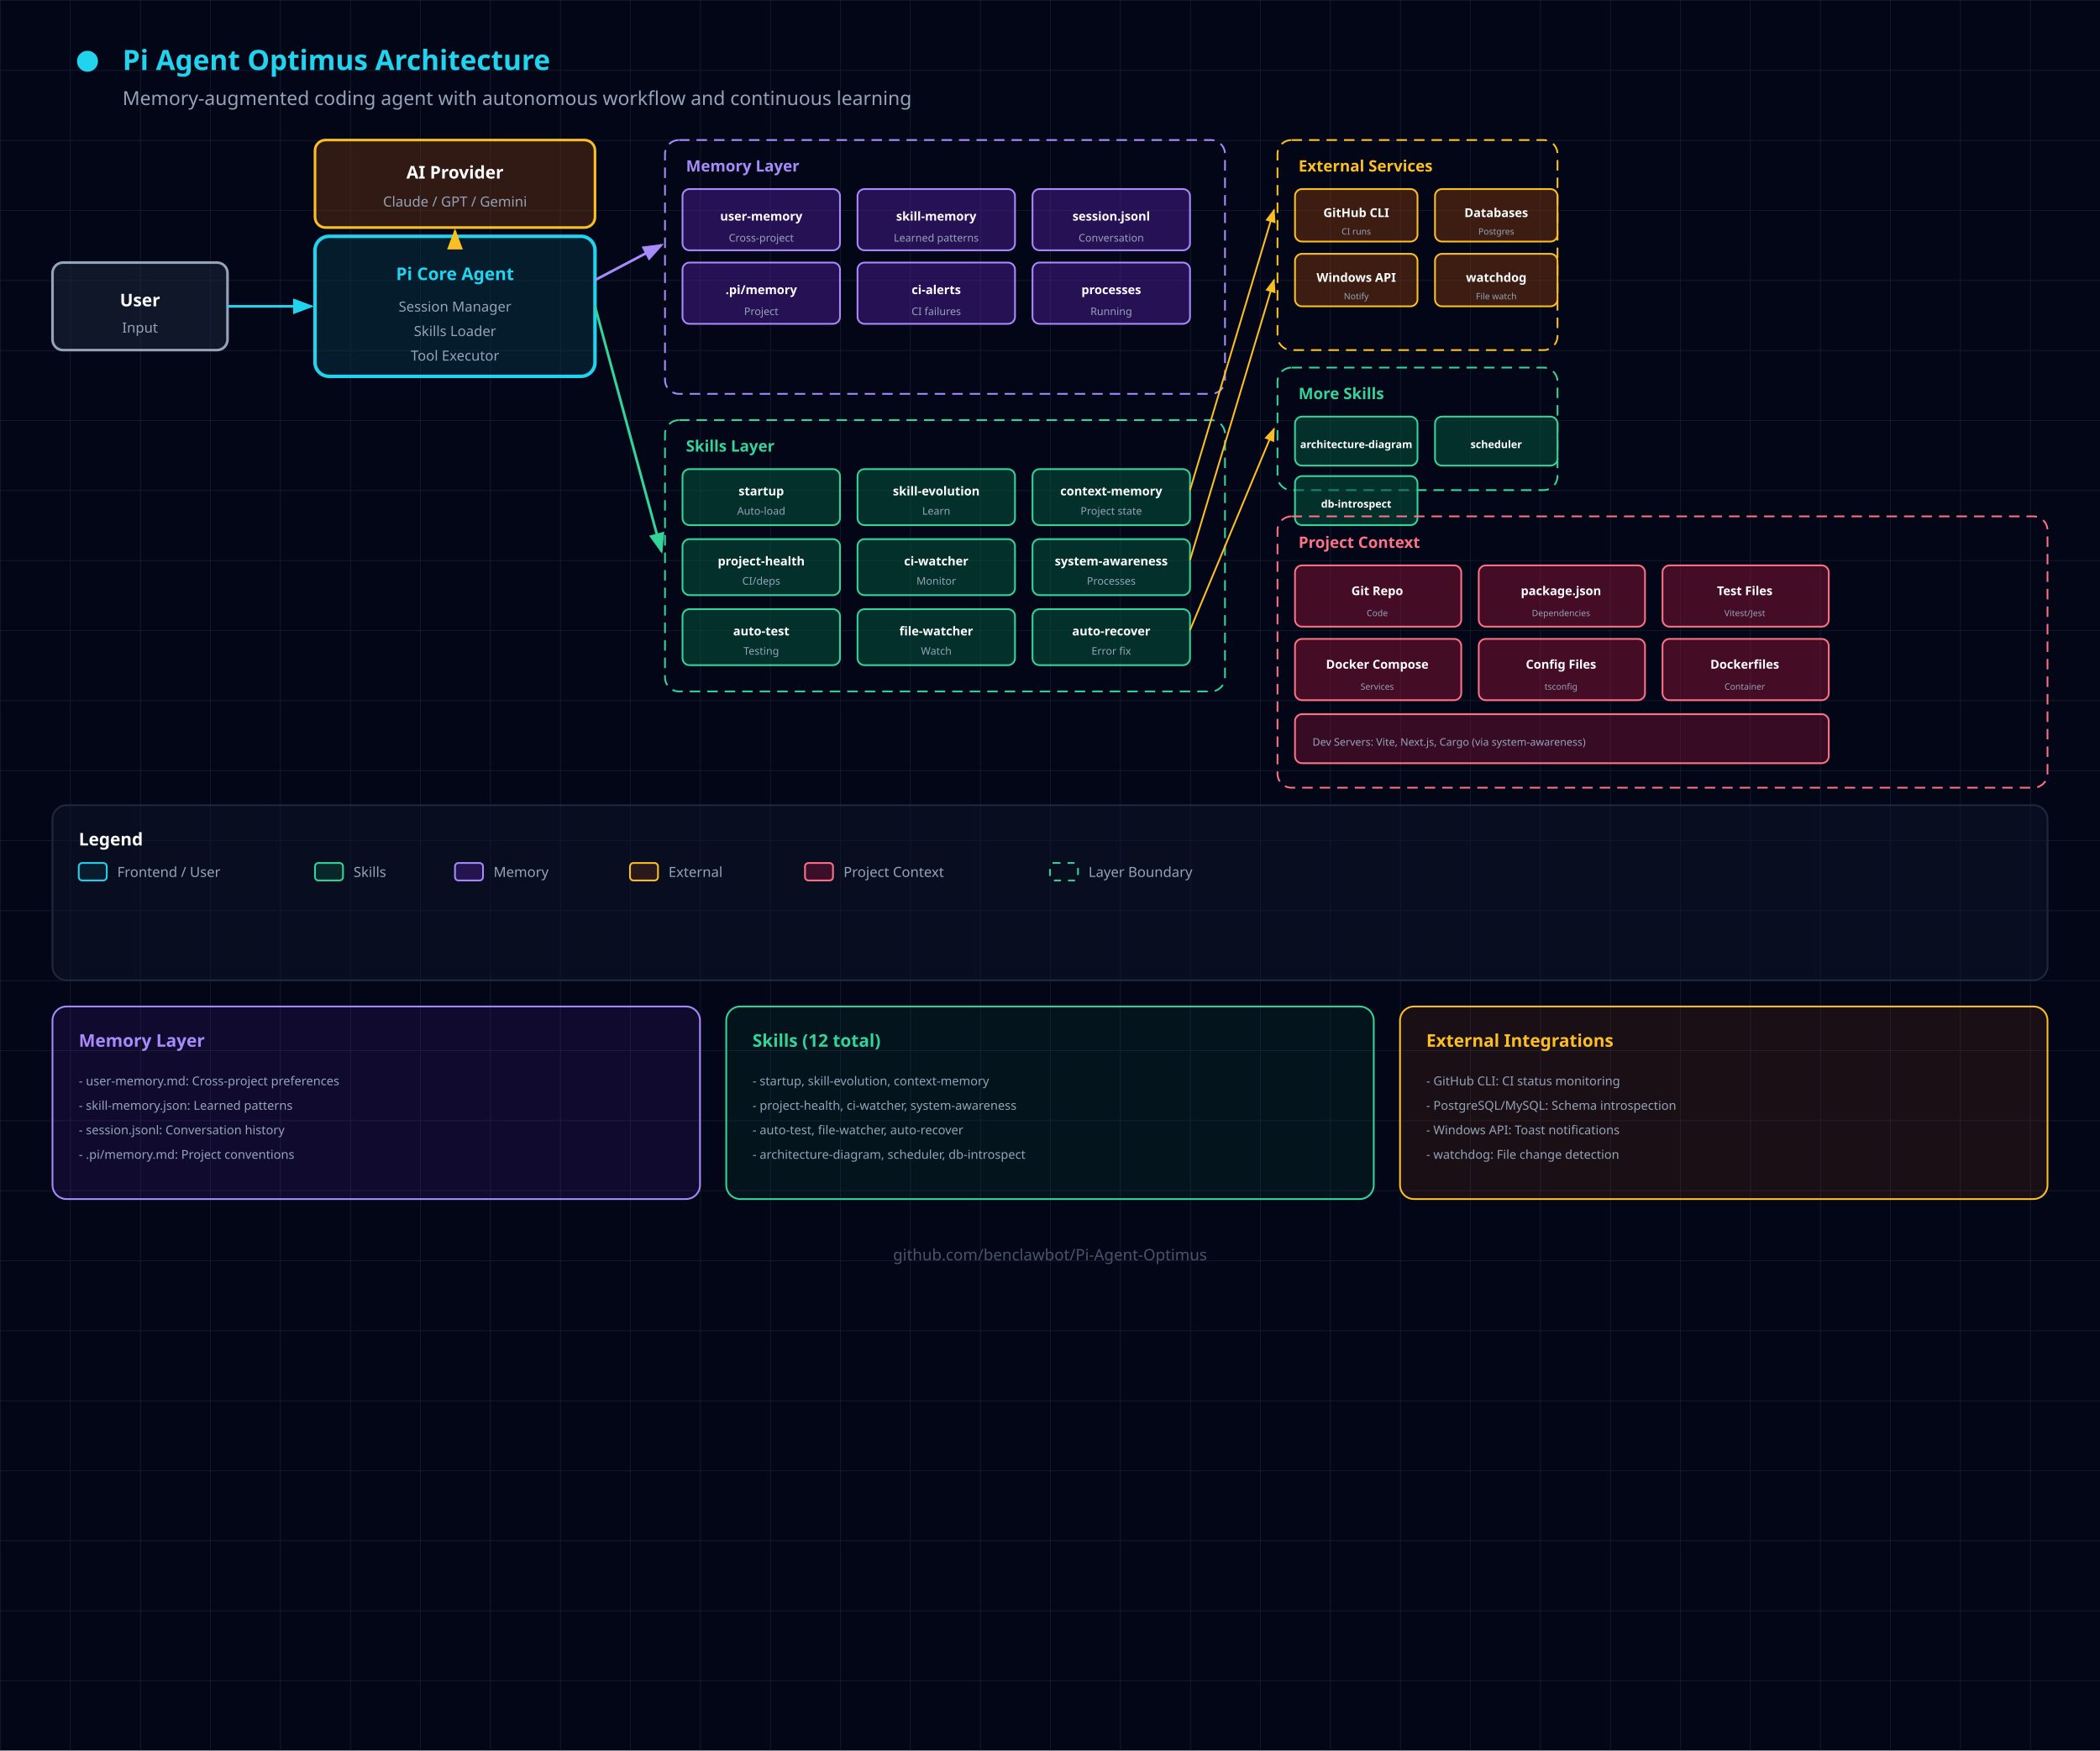
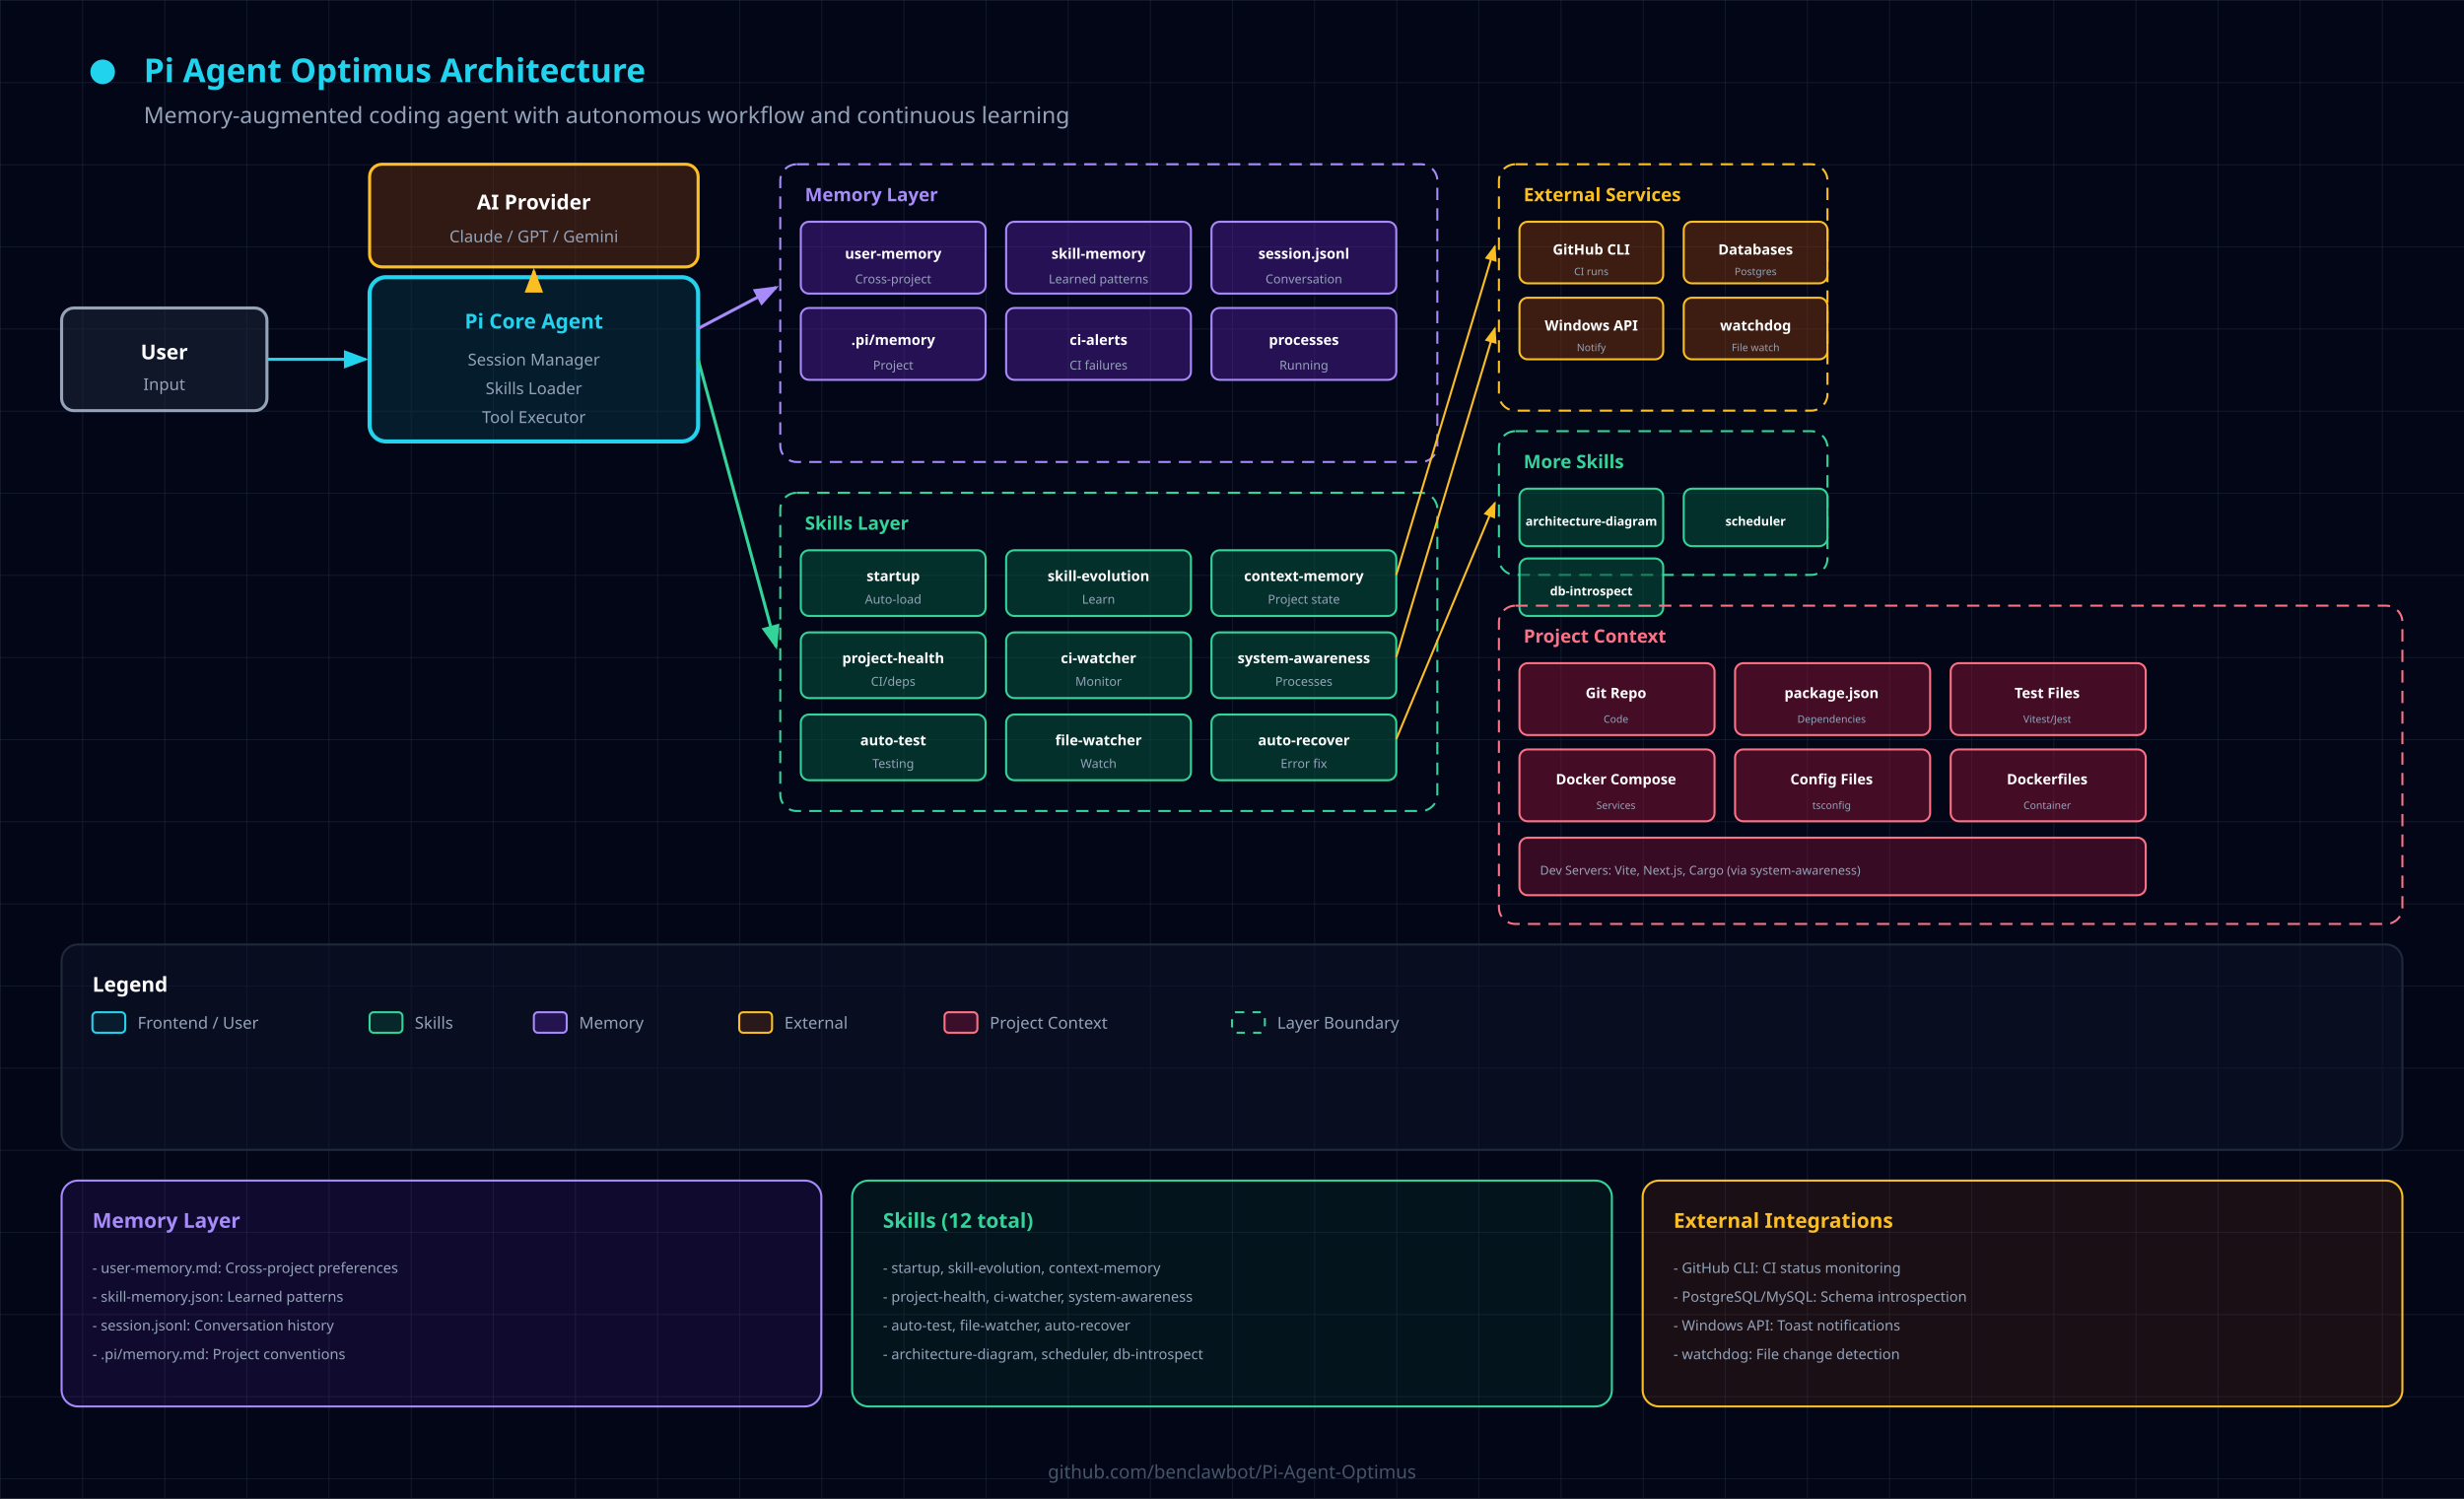
- <svg xmlns="http://www.w3.org/2000/svg" viewBox="0 0 1200 1000">
+ <svg xmlns="http://www.w3.org/2000/svg" viewBox="0 0 1200 730">
  <defs>
    <marker id="arrow" markerWidth="8" markerHeight="6" refX="7" refY="3" orient="auto">
      <polygon points="0 0, 8 3, 0 6" fill="#64748b" />
    </marker>
    <marker id="arrow-cyan" markerWidth="8" markerHeight="6" refX="7" refY="3" orient="auto">
      <polygon points="0 0, 8 3, 0 6" fill="#22d3ee" />
    </marker>
    <marker id="arrow-green" markerWidth="8" markerHeight="6" refX="7" refY="3" orient="auto">
      <polygon points="0 0, 8 3, 0 6" fill="#34d399" />
    </marker>
    <marker id="arrow-purple" markerWidth="8" markerHeight="6" refX="7" refY="3" orient="auto">
      <polygon points="0 0, 8 3, 0 6" fill="#a78bfa" />
    </marker>
    <marker id="arrow-amber" markerWidth="8" markerHeight="6" refX="7" refY="3" orient="auto">
      <polygon points="0 0, 8 3, 0 6" fill="#fbbf24" />
    </marker>
    <pattern id="grid" width="40" height="40" patternUnits="userSpaceOnUse">
      <path d="M 40 0 L 0 0 0 40" fill="none" stroke="#1e293b" stroke-width="0.5" />
    </pattern>
  </defs>
  <rect width="100%" height="100%" fill="#020617" />
  <rect width="100%" height="100%" fill="url(#grid)" />
  <circle cx="50" cy="35" r="6" fill="#22d3ee" />
  <text x="70" y="40" fill="#22d3ee" font-size="16" font-weight="700" font-family="sans-serif">Pi Agent Optimus Architecture</text>
  <text x="70" y="60" fill="#94a3b8" font-size="11" font-family="sans-serif">Memory-augmented coding agent with autonomous workflow and continuous learning</text>
  <rect x="30" y="150" width="100" height="50" rx="6" fill="rgba(30,41,59,0.5)" stroke="#94a3b8" stroke-width="1.5" />
  <text x="80" y="175" fill="white" font-size="10" font-weight="600" text-anchor="middle" font-family="sans-serif">User</text>
  <text x="80" y="190" fill="#94a3b8" font-size="8" text-anchor="middle" font-family="sans-serif">Input</text>
  <rect x="180" y="135" width="160" height="80" rx="8" fill="rgba(8,51,68,0.5)" stroke="#22d3ee" stroke-width="2" />
  <text x="260" y="160" fill="#22d3ee" font-size="10" font-weight="600" text-anchor="middle" font-family="sans-serif">Pi Core Agent</text>
  <text x="260" y="178" fill="#94a3b8" font-size="8" text-anchor="middle" font-family="sans-serif">Session Manager</text>
  <text x="260" y="192" fill="#94a3b8" font-size="8" text-anchor="middle" font-family="sans-serif">Skills Loader</text>
  <text x="260" y="206" fill="#94a3b8" font-size="8" text-anchor="middle" font-family="sans-serif">Tool Executor</text>
  <line x1="130" y1="175" x2="178" y2="175" stroke="#22d3ee" stroke-width="1.5" marker-end="url(#arrow-cyan)" />
  <rect x="180" y="80" width="160" height="50" rx="6" fill="rgba(120,53,15,0.4)" stroke="#fbbf24" stroke-width="1.5" />
  <text x="260" y="102" fill="white" font-size="10" font-weight="600" text-anchor="middle" font-family="sans-serif">AI Provider</text>
  <text x="260" y="118" fill="#94a3b8" font-size="8" text-anchor="middle" font-family="sans-serif">Claude / GPT / Gemini</text>
  <line x1="260" y1="135" x2="260" y2="132" stroke="#fbbf24" stroke-width="1.5" marker-end="url(#arrow-amber)" />
  <rect x="380" y="80" width="320" height="145" rx="8" fill="none" stroke="#a78bfa" stroke-width="1" stroke-dasharray="6,4" />
  <text x="392" y="98" fill="#a78bfa" font-size="9" font-weight="600" font-family="sans-serif">Memory Layer</text>
  <rect x="390" y="108" width="90" height="35" rx="4" fill="rgba(76,29,149,0.5)" stroke="#a78bfa" stroke-width="1" />
  <text x="435" y="126" fill="white" font-size="7" font-weight="600" text-anchor="middle" font-family="sans-serif">user-memory</text>
  <text x="435" y="138" fill="#94a3b8" font-size="6" text-anchor="middle" font-family="sans-serif">Cross-project</text>
  <rect x="490" y="108" width="90" height="35" rx="4" fill="rgba(76,29,149,0.5)" stroke="#a78bfa" stroke-width="1" />
  <text x="535" y="126" fill="white" font-size="7" font-weight="600" text-anchor="middle" font-family="sans-serif">skill-memory</text>
  <text x="535" y="138" fill="#94a3b8" font-size="6" text-anchor="middle" font-family="sans-serif">Learned patterns</text>
  <rect x="590" y="108" width="90" height="35" rx="4" fill="rgba(76,29,149,0.5)" stroke="#a78bfa" stroke-width="1" />
  <text x="635" y="126" fill="white" font-size="7" font-weight="600" text-anchor="middle" font-family="sans-serif">session.jsonl</text>
  <text x="635" y="138" fill="#94a3b8" font-size="6" text-anchor="middle" font-family="sans-serif">Conversation</text>
  <rect x="390" y="150" width="90" height="35" rx="4" fill="rgba(76,29,149,0.5)" stroke="#a78bfa" stroke-width="1" />
  <text x="435" y="168" fill="white" font-size="7" font-weight="600" text-anchor="middle" font-family="sans-serif">.pi/memory</text>
  <text x="435" y="180" fill="#94a3b8" font-size="6" text-anchor="middle" font-family="sans-serif">Project</text>
  <rect x="490" y="150" width="90" height="35" rx="4" fill="rgba(76,29,149,0.5)" stroke="#a78bfa" stroke-width="1" />
  <text x="535" y="168" fill="white" font-size="7" font-weight="600" text-anchor="middle" font-family="sans-serif">ci-alerts</text>
  <text x="535" y="180" fill="#94a3b8" font-size="6" text-anchor="middle" font-family="sans-serif">CI failures</text>
  <rect x="590" y="150" width="90" height="35" rx="4" fill="rgba(76,29,149,0.5)" stroke="#a78bfa" stroke-width="1" />
  <text x="635" y="168" fill="white" font-size="7" font-weight="600" text-anchor="middle" font-family="sans-serif">processes</text>
  <text x="635" y="180" fill="#94a3b8" font-size="6" text-anchor="middle" font-family="sans-serif">Running</text>
  <line x1="340" y1="160" x2="378" y2="140" stroke="#a78bfa" stroke-width="1.5" marker-end="url(#arrow-purple)" />
  <rect x="380" y="240" width="320" height="155" rx="8" fill="none" stroke="#34d399" stroke-width="1" stroke-dasharray="6,4" />
  <text x="392" y="258" fill="#34d399" font-size="9" font-weight="600" font-family="sans-serif">Skills Layer</text>
  <rect x="390" y="268" width="90" height="32" rx="4" fill="rgba(6,78,59,0.6)" stroke="#34d399" stroke-width="1" />
  <text x="435" y="283" fill="white" font-size="7" font-weight="600" text-anchor="middle" font-family="sans-serif">startup</text>
  <text x="435" y="294" fill="#94a3b8" font-size="6" text-anchor="middle" font-family="sans-serif">Auto-load</text>
  <rect x="490" y="268" width="90" height="32" rx="4" fill="rgba(6,78,59,0.6)" stroke="#34d399" stroke-width="1" />
  <text x="535" y="283" fill="white" font-size="7" font-weight="600" text-anchor="middle" font-family="sans-serif">skill-evolution</text>
  <text x="535" y="294" fill="#94a3b8" font-size="6" text-anchor="middle" font-family="sans-serif">Learn</text>
  <rect x="590" y="268" width="90" height="32" rx="4" fill="rgba(6,78,59,0.6)" stroke="#34d399" stroke-width="1" />
  <text x="635" y="283" fill="white" font-size="7" font-weight="600" text-anchor="middle" font-family="sans-serif">context-memory</text>
  <text x="635" y="294" fill="#94a3b8" font-size="6" text-anchor="middle" font-family="sans-serif">Project state</text>
  <rect x="390" y="308" width="90" height="32" rx="4" fill="rgba(6,78,59,0.6)" stroke="#34d399" stroke-width="1" />
  <text x="435" y="323" fill="white" font-size="7" font-weight="600" text-anchor="middle" font-family="sans-serif">project-health</text>
  <text x="435" y="334" fill="#94a3b8" font-size="6" text-anchor="middle" font-family="sans-serif">CI/deps</text>
  <rect x="490" y="308" width="90" height="32" rx="4" fill="rgba(6,78,59,0.6)" stroke="#34d399" stroke-width="1" />
  <text x="535" y="323" fill="white" font-size="7" font-weight="600" text-anchor="middle" font-family="sans-serif">ci-watcher</text>
  <text x="535" y="334" fill="#94a3b8" font-size="6" text-anchor="middle" font-family="sans-serif">Monitor</text>
  <rect x="590" y="308" width="90" height="32" rx="4" fill="rgba(6,78,59,0.6)" stroke="#34d399" stroke-width="1" />
  <text x="635" y="323" fill="white" font-size="7" font-weight="600" text-anchor="middle" font-family="sans-serif">system-awareness</text>
  <text x="635" y="334" fill="#94a3b8" font-size="6" text-anchor="middle" font-family="sans-serif">Processes</text>
  <rect x="390" y="348" width="90" height="32" rx="4" fill="rgba(6,78,59,0.6)" stroke="#34d399" stroke-width="1" />
  <text x="435" y="363" fill="white" font-size="7" font-weight="600" text-anchor="middle" font-family="sans-serif">auto-test</text>
  <text x="435" y="374" fill="#94a3b8" font-size="6" text-anchor="middle" font-family="sans-serif">Testing</text>
  <rect x="490" y="348" width="90" height="32" rx="4" fill="rgba(6,78,59,0.6)" stroke="#34d399" stroke-width="1" />
  <text x="535" y="363" fill="white" font-size="7" font-weight="600" text-anchor="middle" font-family="sans-serif">file-watcher</text>
  <text x="535" y="374" fill="#94a3b8" font-size="6" text-anchor="middle" font-family="sans-serif">Watch</text>
  <rect x="590" y="348" width="90" height="32" rx="4" fill="rgba(6,78,59,0.6)" stroke="#34d399" stroke-width="1" />
  <text x="635" y="363" fill="white" font-size="7" font-weight="600" text-anchor="middle" font-family="sans-serif">auto-recover</text>
  <text x="635" y="374" fill="#94a3b8" font-size="6" text-anchor="middle" font-family="sans-serif">Error fix</text>
  <line x1="340" y1="175" x2="378" y2="315" stroke="#34d399" stroke-width="1.5" marker-end="url(#arrow-green)" />
  <rect x="730" y="80" width="160" height="120" rx="8" fill="none" stroke="#fbbf24" stroke-width="1" stroke-dasharray="6,4" />
  <text x="742" y="98" fill="#fbbf24" font-size="9" font-weight="600" font-family="sans-serif">External Services</text>
  <rect x="740" y="108" width="70" height="30" rx="4" fill="rgba(120,53,15,0.5)" stroke="#fbbf24" stroke-width="1" />
  <text x="775" y="124" fill="white" font-size="7" font-weight="600" text-anchor="middle" font-family="sans-serif">GitHub CLI</text>
  <text x="775" y="134" fill="#94a3b8" font-size="5" text-anchor="middle" font-family="sans-serif">CI runs</text>
  <rect x="820" y="108" width="70" height="30" rx="4" fill="rgba(120,53,15,0.5)" stroke="#fbbf24" stroke-width="1" />
  <text x="855" y="124" fill="white" font-size="7" font-weight="600" text-anchor="middle" font-family="sans-serif">Databases</text>
  <text x="855" y="134" fill="#94a3b8" font-size="5" text-anchor="middle" font-family="sans-serif">Postgres</text>
  <rect x="740" y="145" width="70" height="30" rx="4" fill="rgba(120,53,15,0.5)" stroke="#fbbf24" stroke-width="1" />
  <text x="775" y="161" fill="white" font-size="7" font-weight="600" text-anchor="middle" font-family="sans-serif">Windows API</text>
  <text x="775" y="171" fill="#94a3b8" font-size="5" text-anchor="middle" font-family="sans-serif">Notify</text>
  <rect x="820" y="145" width="70" height="30" rx="4" fill="rgba(120,53,15,0.5)" stroke="#fbbf24" stroke-width="1" />
  <text x="855" y="161" fill="white" font-size="7" font-weight="600" text-anchor="middle" font-family="sans-serif">watchdog</text>
  <text x="855" y="171" fill="#94a3b8" font-size="5" text-anchor="middle" font-family="sans-serif">File watch</text>
  <rect x="730" y="210" width="160" height="70" rx="8" fill="none" stroke="#34d399" stroke-width="1" stroke-dasharray="6,4" />
  <text x="742" y="228" fill="#34d399" font-size="9" font-weight="600" font-family="sans-serif">More Skills</text>
  <rect x="740" y="238" width="70" height="28" rx="4" fill="rgba(6,78,59,0.6)" stroke="#34d399" stroke-width="1" />
  <text x="775" y="256" fill="white" font-size="6" font-weight="600" text-anchor="middle" font-family="sans-serif">architecture-diagram</text>
  <rect x="820" y="238" width="70" height="28" rx="4" fill="rgba(6,78,59,0.6)" stroke="#34d399" stroke-width="1" />
  <text x="855" y="256" fill="white" font-size="6" font-weight="600" text-anchor="middle" font-family="sans-serif">scheduler</text>
  <rect x="740" y="272" width="70" height="28" rx="4" fill="rgba(6,78,59,0.6)" stroke="#34d399" stroke-width="1" />
  <text x="775" y="290" fill="white" font-size="6" font-weight="600" text-anchor="middle" font-family="sans-serif">db-introspect</text>
  <rect x="730" y="295" width="440" height="155" rx="8" fill="none" stroke="#fb7185" stroke-width="1" stroke-dasharray="6,4" />
  <text x="742" y="313" fill="#fb7185" font-size="9" font-weight="600" font-family="sans-serif">Project Context</text>
  <rect x="740" y="323" width="95" height="35" rx="4" fill="rgba(136,19,55,0.5)" stroke="#fb7185" stroke-width="1" />
  <text x="787" y="340" fill="white" font-size="7" font-weight="600" text-anchor="middle" font-family="sans-serif">Git Repo</text>
  <text x="787" y="352" fill="#94a3b8" font-size="5" text-anchor="middle" font-family="sans-serif">Code</text>
  <rect x="845" y="323" width="95" height="35" rx="4" fill="rgba(136,19,55,0.5)" stroke="#fb7185" stroke-width="1" />
  <text x="892" y="340" fill="white" font-size="7" font-weight="600" text-anchor="middle" font-family="sans-serif">package.json</text>
  <text x="892" y="352" fill="#94a3b8" font-size="5" text-anchor="middle" font-family="sans-serif">Dependencies</text>
  <rect x="950" y="323" width="95" height="35" rx="4" fill="rgba(136,19,55,0.5)" stroke="#fb7185" stroke-width="1" />
  <text x="997" y="340" fill="white" font-size="7" font-weight="600" text-anchor="middle" font-family="sans-serif">Test Files</text>
  <text x="997" y="352" fill="#94a3b8" font-size="5" text-anchor="middle" font-family="sans-serif">Vitest/Jest</text>
  <rect x="740" y="365" width="95" height="35" rx="4" fill="rgba(136,19,55,0.5)" stroke="#fb7185" stroke-width="1" />
  <text x="787" y="382" fill="white" font-size="7" font-weight="600" text-anchor="middle" font-family="sans-serif">Docker Compose</text>
  <text x="787" y="394" fill="#94a3b8" font-size="5" text-anchor="middle" font-family="sans-serif">Services</text>
  <rect x="845" y="365" width="95" height="35" rx="4" fill="rgba(136,19,55,0.5)" stroke="#fb7185" stroke-width="1" />
  <text x="892" y="382" fill="white" font-size="7" font-weight="600" text-anchor="middle" font-family="sans-serif">Config Files</text>
  <text x="892" y="394" fill="#94a3b8" font-size="5" text-anchor="middle" font-family="sans-serif">tsconfig</text>
  <rect x="950" y="365" width="95" height="35" rx="4" fill="rgba(136,19,55,0.5)" stroke="#fb7185" stroke-width="1" />
  <text x="997" y="382" fill="white" font-size="7" font-weight="600" text-anchor="middle" font-family="sans-serif">Dockerfiles</text>
  <text x="997" y="394" fill="#94a3b8" font-size="5" text-anchor="middle" font-family="sans-serif">Container</text>
  <rect x="740" y="408" width="305" height="28" rx="4" fill="rgba(136,19,55,0.4)" stroke="#fb7185" stroke-width="1" />
  <text x="750" y="426" fill="#94a3b8" font-size="6" font-family="sans-serif">Dev Servers: Vite, Next.js, Cargo (via system-awareness)</text>
  <line x1="680" y1="280" x2="728" y2="120" stroke="#fbbf24" stroke-width="1" marker-end="url(#arrow-amber)" />
  <line x1="680" y1="320" x2="728" y2="160" stroke="#fbbf24" stroke-width="1" marker-end="url(#arrow-amber)" />
  <line x1="680" y1="360" x2="728" y2="245" stroke="#fbbf24" stroke-width="1" marker-end="url(#arrow-amber)" />
  <rect x="30" y="460" width="1140" height="100" rx="8" fill="rgba(15,23,42,0.5)" stroke="#1e293b" />
  <text x="45" y="483" fill="white" font-size="10" font-weight="600" font-family="sans-serif">Legend</text>
  <rect x="45" y="493" width="16" height="10" rx="2" fill="rgba(8,51,68,0.4)" stroke="#22d3ee" stroke-width="1" />
  <text x="67" y="501" fill="#94a3b8" font-size="8" font-family="sans-serif">Frontend / User</text>
  <rect x="180" y="493" width="16" height="10" rx="2" fill="rgba(6,78,59,0.4)" stroke="#34d399" stroke-width="1" />
  <text x="202" y="501" fill="#94a3b8" font-size="8" font-family="sans-serif">Skills</text>
  <rect x="260" y="493" width="16" height="10" rx="2" fill="rgba(76,29,149,0.4)" stroke="#a78bfa" stroke-width="1" />
  <text x="282" y="501" fill="#94a3b8" font-size="8" font-family="sans-serif">Memory</text>
  <rect x="360" y="493" width="16" height="10" rx="2" fill="rgba(120,53,15,0.3)" stroke="#fbbf24" stroke-width="1" />
  <text x="382" y="501" fill="#94a3b8" font-size="8" font-family="sans-serif">External</text>
  <rect x="460" y="493" width="16" height="10" rx="2" fill="rgba(136,19,55,0.4)" stroke="#fb7185" stroke-width="1" />
  <text x="482" y="501" fill="#94a3b8" font-size="8" font-family="sans-serif">Project Context</text>
  <rect x="600" y="493" width="16" height="10" rx="2" fill="none" stroke="#34d399" stroke-width="1" stroke-dasharray="4,4" />
  <text x="622" y="501" fill="#94a3b8" font-size="8" font-family="sans-serif">Layer Boundary</text>
  <rect x="30" y="575" width="370" height="110" rx="8" fill="rgba(76,29,149,0.2)" stroke="#a78bfa" stroke-width="1" />
  <text x="45" y="598" fill="#a78bfa" font-size="10" font-weight="600" font-family="sans-serif">Memory Layer</text>
  <text x="45" y="620" fill="#94a3b8" font-size="7" font-family="sans-serif">- user-memory.md: Cross-project preferences</text>
  <text x="45" y="634" fill="#94a3b8" font-size="7" font-family="sans-serif">- skill-memory.json: Learned patterns</text>
  <text x="45" y="648" fill="#94a3b8" font-size="7" font-family="sans-serif">- session.jsonl: Conversation history</text>
  <text x="45" y="662" fill="#94a3b8" font-size="7" font-family="sans-serif">- .pi/memory.md: Project conventions</text>
  <rect x="415" y="575" width="370" height="110" rx="8" fill="rgba(6,78,59,0.2)" stroke="#34d399" stroke-width="1" />
  <text x="430" y="598" fill="#34d399" font-size="10" font-weight="600" font-family="sans-serif">Skills (12 total)</text>
  <text x="430" y="620" fill="#94a3b8" font-size="7" font-family="sans-serif">- startup, skill-evolution, context-memory</text>
  <text x="430" y="634" fill="#94a3b8" font-size="7" font-family="sans-serif">- project-health, ci-watcher, system-awareness</text>
  <text x="430" y="648" fill="#94a3b8" font-size="7" font-family="sans-serif">- auto-test, file-watcher, auto-recover</text>
  <text x="430" y="662" fill="#94a3b8" font-size="7" font-family="sans-serif">- architecture-diagram, scheduler, db-introspect</text>
  <rect x="800" y="575" width="370" height="110" rx="8" fill="rgba(120,53,15,0.2)" stroke="#fbbf24" stroke-width="1" />
  <text x="815" y="598" fill="#fbbf24" font-size="10" font-weight="600" font-family="sans-serif">External Integrations</text>
  <text x="815" y="620" fill="#94a3b8" font-size="7" font-family="sans-serif">- GitHub CLI: CI status monitoring</text>
  <text x="815" y="634" fill="#94a3b8" font-size="7" font-family="sans-serif">- PostgreSQL/MySQL: Schema introspection</text>
  <text x="815" y="648" fill="#94a3b8" font-size="7" font-family="sans-serif">- Windows API: Toast notifications</text>
  <text x="815" y="662" fill="#94a3b8" font-size="7" font-family="sans-serif">- watchdog: File change detection</text>
  <text x="600" y="720" fill="#475569" font-size="9" text-anchor="middle" font-family="sans-serif">github.com/benclawbot/Pi-Agent-Optimus</text>
</svg>
